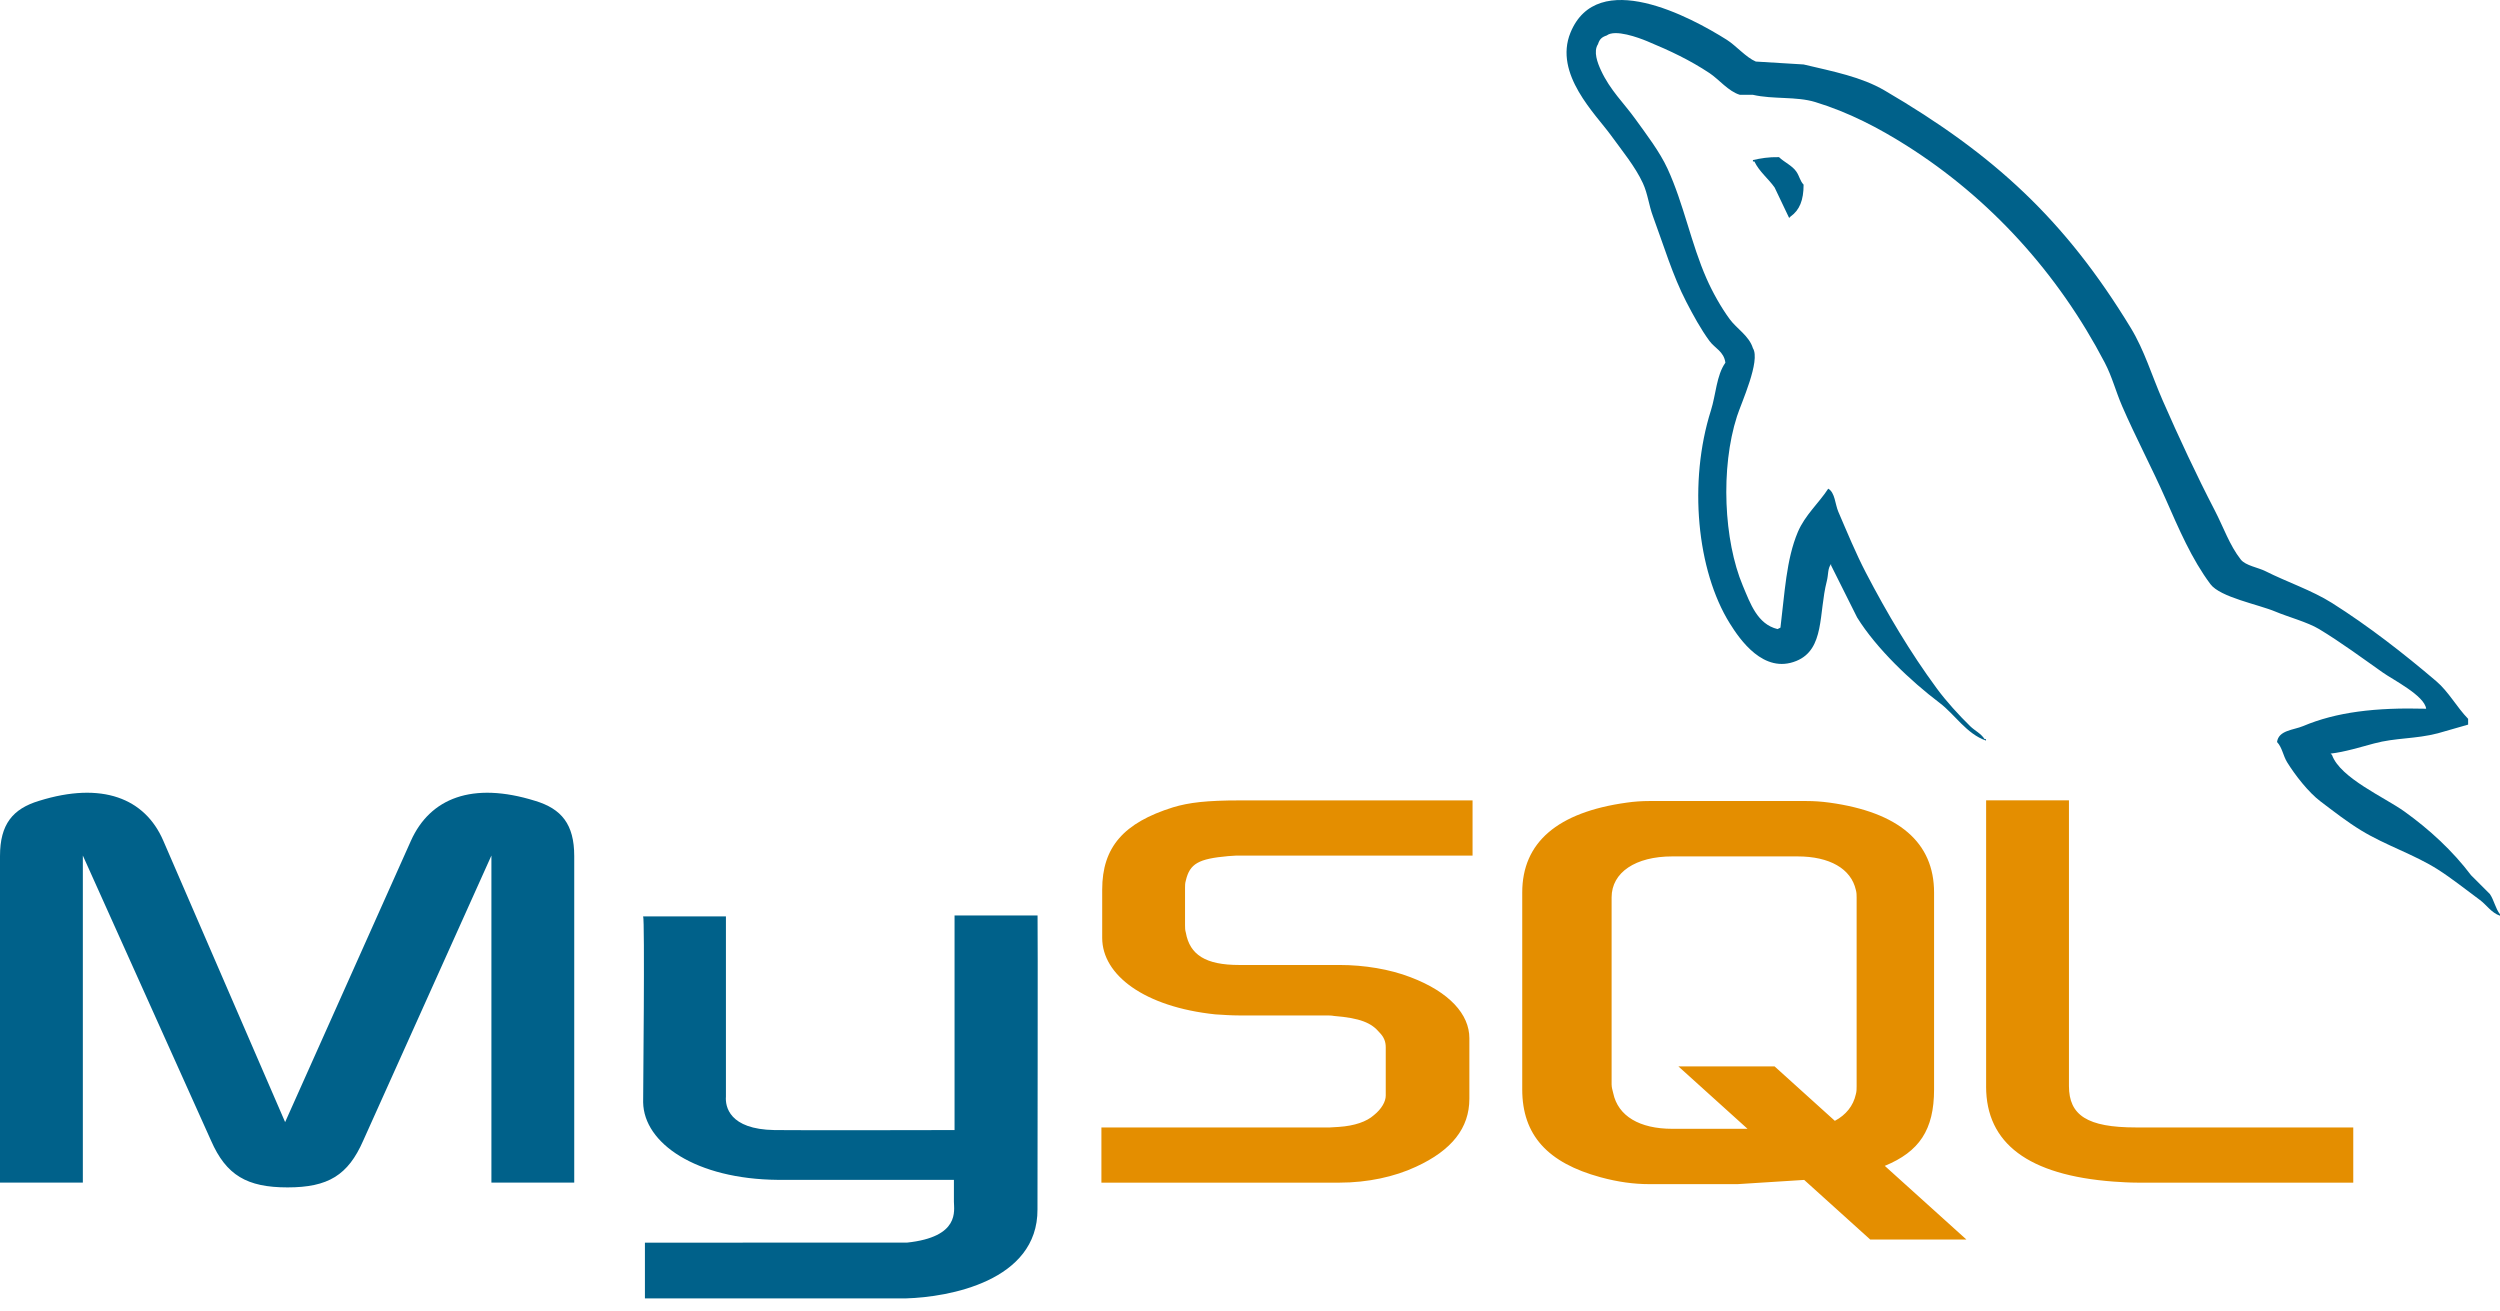
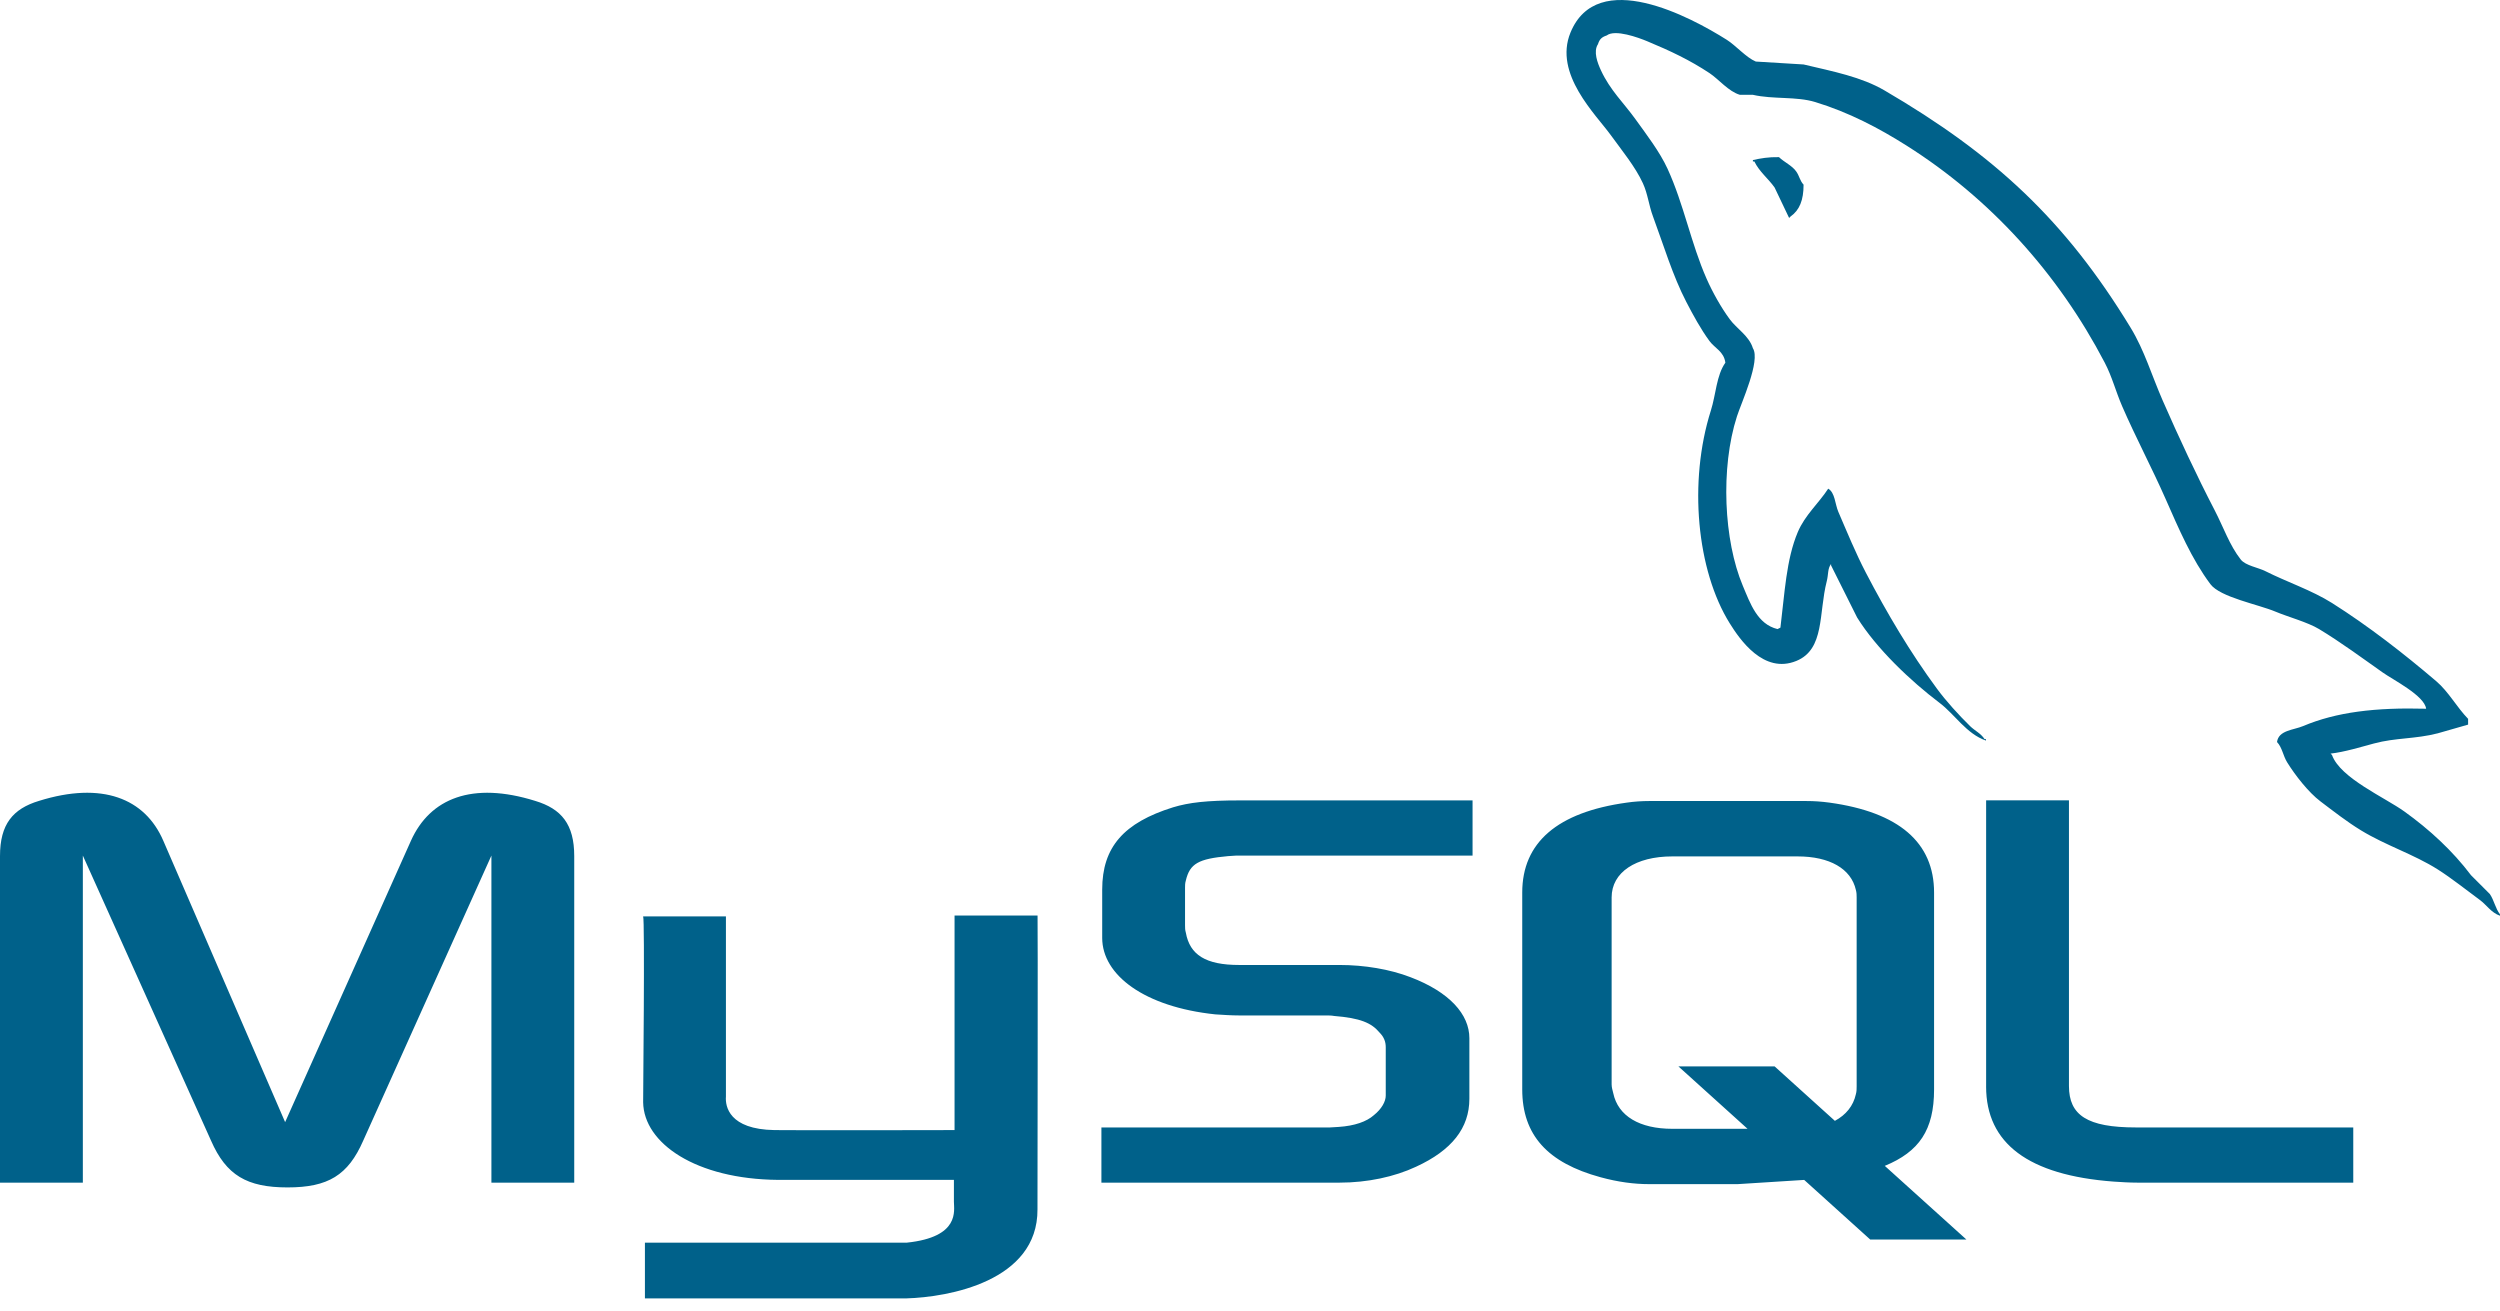
<svg xmlns="http://www.w3.org/2000/svg" xmlns:xlink="http://www.w3.org/1999/xlink" width="372" height="195" viewBox="0 0 372 195" version="1.1">
-   <g id="Canvas" transform="matrix(3 0 0 3 -14418 -2034)">
+   <g id="Canvas" transform="matrix(3 0 0 3 41973 -11997)">
    <g id="mysql">
      <g id="Vector">
-         <use xlink:href="#path0_fill" transform="translate(4806 717.32)" fill="#00618A" />
-       </g>
-       <g id="Vector">
-         <use xlink:href="#path1_fill" transform="translate(4860.63 717.698)" fill="#E48E00" />
-       </g>
-       <g id="Vector">
-         <use xlink:href="#path2_fill" transform="translate(4883.7 678)" fill="#00618A" />
+         <use xlink:href="#path0_fill" transform="translate(-13991 3999)" fill="#00618A" />
      </g>
    </g>
  </g>
  <defs>
-     <path id="path0_fill" d="M 0.001 19.338L 4.109 19.338L 4.109 3.115L 10.469 17.258C 11.219 18.97 12.246 19.575 14.261 19.575C 16.276 19.575 17.264 18.97 18.014 17.258L 24.374 3.115L 24.374 19.338L 28.482 19.338L 28.482 3.142C 28.482 1.562 27.85 0.797 26.546 0.403C 23.425 -0.571 21.331 0.272 20.383 2.379L 14.142 16.337L 8.099 2.378C 7.19 0.272 5.057 -0.571 1.936 0.402C 0.632 0.797 -3.55271e-15 1.561 -3.55271e-15 3.141L -3.55271e-15 19.338L 0.001 19.338ZM 31.899 6.132L 36.006 6.132L 36.006 15.07C 35.968 15.555 36.162 16.695 38.412 16.731C 39.56 16.749 47.274 16.731 47.346 16.731L 47.346 6.088L 51.463 6.088C 51.482 6.088 51.459 20.602 51.459 20.662C 51.481 24.242 47.018 25.019 44.96 25.079L 31.988 25.079L 31.988 22.315C 32.01 22.315 44.951 22.318 44.983 22.314C 47.628 22.035 47.315 20.721 47.314 20.279L 47.314 19.201L 38.583 19.201C 34.521 19.164 31.933 17.391 31.9 15.351C 31.898 15.164 31.989 6.222 31.899 6.132L 31.899 6.132Z" />
-     <path id="path1_fill" d="M 1.06812e-06 18.961L 11.812 18.961C 13.195 18.961 14.539 18.672 15.605 18.172C 17.382 17.356 18.251 16.25 18.251 14.8L 18.251 11.798C 18.251 10.613 17.264 9.506 15.328 8.77C 14.301 8.374 13.036 8.165 11.811 8.165L 6.833 8.165C 5.174 8.165 4.384 7.665 4.187 6.559C 4.148 6.427 4.148 6.322 4.148 6.19L 4.148 4.32C 4.148 4.215 4.148 4.109 4.187 3.978C 4.384 3.135 4.819 2.898 6.281 2.766L 6.676 2.74L 18.409 2.74L 18.409 0.002L 6.874 0.002C 5.215 0.002 4.346 0.107 3.556 0.344C 1.107 1.108 0.039 2.319 0.039 4.426L 0.039 6.822C 0.039 8.666 2.134 10.246 5.649 10.615C 6.045 10.64 6.439 10.668 6.834 10.668L 11.101 10.668C 11.259 10.668 11.417 10.668 11.536 10.693C 12.84 10.798 13.392 11.036 13.788 11.509C 14.025 11.746 14.103 11.984 14.103 12.246L 14.103 14.643C 14.103 14.932 13.906 15.301 13.511 15.617C 13.156 15.933 12.563 16.144 11.773 16.197L 11.338 16.223L 1.06812e-06 16.223L 1.06812e-06 18.961L 1.06812e-06 18.961ZM 43.881 14.195C 43.881 17.012 45.975 18.592 50.201 18.909C 50.596 18.935 50.991 18.961 51.386 18.961L 62.092 18.961L 62.092 16.223L 51.308 16.223C 48.898 16.223 47.99 15.617 47.99 14.168L 47.99 1.64795e-06L 43.882 1.64795e-06L 43.882 14.195L 43.881 14.195ZM 20.873 14.337L 20.873 4.572C 20.873 2.092 22.615 0.587 26.059 0.112C 26.415 0.059 26.812 0.033 27.167 0.033L 34.966 0.033C 35.362 0.033 35.718 0.059 36.113 0.112C 39.557 0.587 41.3 2.091 41.3 4.572L 41.3 14.337C 41.3 16.351 40.56 17.427 38.855 18.129L 42.903 21.782L 38.132 21.782L 34.858 18.826L 31.562 19.035L 27.167 19.035C 26.415 19.035 25.624 18.93 24.753 18.692C 22.14 17.98 20.873 16.607 20.873 14.337L 20.873 14.337ZM 25.307 14.1C 25.307 14.232 25.346 14.365 25.386 14.523C 25.623 15.658 26.693 16.291 28.315 16.291L 32.047 16.291L 28.619 13.196L 33.39 13.196L 36.379 15.896C 36.931 15.601 37.293 15.153 37.42 14.576C 37.459 14.444 37.459 14.312 37.459 14.18L 37.459 4.812C 37.459 4.707 37.459 4.574 37.42 4.442C 37.182 3.386 36.113 2.78 34.53 2.78L 28.314 2.78C 26.494 2.78 25.306 3.572 25.306 4.812L 25.306 14.1L 25.307 14.1Z" />
-     <path id="path2_fill" d="M 42.637 35.153C 40.112 35.084 38.183 35.319 36.533 36.014C 36.064 36.212 35.317 36.217 35.241 36.804C 35.498 37.075 35.538 37.478 35.743 37.81C 36.137 38.447 36.802 39.301 37.395 39.748C 38.042 40.237 38.71 40.761 39.406 41.185C 40.641 41.939 42.021 42.369 43.212 43.123C 43.913 43.569 44.609 44.129 45.294 44.632C 45.633 44.879 45.859 45.266 46.3 45.421L 46.3 45.35C 46.069 45.056 46.009 44.652 45.797 44.344L 44.863 43.41C 43.95 42.198 42.792 41.135 41.559 40.251C 40.577 39.546 38.379 38.593 37.969 37.45L 37.897 37.379C 38.593 37.3 39.409 37.048 40.051 36.876C 41.131 36.586 42.096 36.661 43.211 36.373L 44.719 35.941L 44.719 35.655C 44.156 35.077 43.753 34.311 43.139 33.788C 41.532 32.419 39.776 31.051 37.969 29.909C 36.967 29.277 35.728 28.866 34.665 28.33C 34.309 28.149 33.681 28.056 33.444 27.755C 32.885 27.044 32.582 26.143 32.151 25.314C 31.251 23.579 30.365 21.683 29.566 19.856C 29.022 18.611 28.666 17.383 27.987 16.266C 24.726 10.905 21.216 7.669 15.779 4.489C 14.622 3.812 13.229 3.546 11.758 3.197L 9.388 3.053C 8.907 2.852 8.405 2.262 7.952 1.976C 6.15 0.838 1.53 -1.637 0.196 1.618C -0.646 3.672 1.456 5.676 2.207 6.717C 2.734 7.447 3.41 8.265 3.787 9.086C 4.035 9.626 4.077 10.167 4.29 10.738C 4.811 12.144 5.266 13.675 5.941 14.974C 6.282 15.632 6.659 16.325 7.09 16.913C 7.354 17.273 7.808 17.433 7.879 17.99C 7.436 18.61 7.41 19.574 7.161 20.359C 6.039 23.898 6.462 28.297 8.095 30.916C 8.596 31.721 9.776 33.445 11.398 32.783C 12.817 32.205 12.501 30.414 12.907 28.833C 12.999 28.476 12.942 28.212 13.122 27.972L 13.122 28.044L 14.415 30.629C 15.372 32.17 17.069 33.779 18.508 34.866C 19.254 35.429 19.842 36.404 20.806 36.733L 20.806 36.66L 20.735 36.66C 20.547 36.369 20.256 36.249 20.016 36.014C 19.454 35.463 18.829 34.779 18.365 34.147C 17.056 32.371 15.9 30.426 14.846 28.402C 14.343 27.436 13.906 26.37 13.482 25.386C 13.318 25.007 13.32 24.433 12.98 24.238C 12.514 24.958 11.831 25.541 11.471 26.392C 10.897 27.752 10.823 29.411 10.61 31.131L 10.466 31.202C 9.465 30.961 9.114 29.931 8.742 29.048C 7.802 26.815 7.627 23.218 8.455 20.647C 8.669 19.981 9.636 17.886 9.244 17.271C 9.057 16.658 8.44 16.304 8.096 15.834C 7.669 15.255 7.242 14.493 6.947 13.823C 6.177 12.082 5.818 10.127 5.009 8.366C 4.621 7.524 3.967 6.673 3.429 5.925C 2.834 5.095 2.167 4.485 1.705 3.483C 1.541 3.127 1.318 2.556 1.561 2.19C 1.638 1.943 1.749 1.84 1.993 1.759C 2.409 1.438 3.569 1.866 4.003 2.046C 5.155 2.525 6.116 2.98 7.092 3.626C 7.56 3.937 8.033 4.537 8.6 4.703L 9.246 4.703C 10.257 4.935 11.39 4.774 12.334 5.061C 14.004 5.569 15.5 6.358 16.858 7.216C 20.997 9.83 24.38 13.55 26.696 17.988C 27.068 18.703 27.23 19.384 27.557 20.142C 28.219 21.67 29.053 23.243 29.711 24.738C 30.368 26.229 31.009 27.734 31.938 28.975C 32.426 29.627 34.312 29.977 35.169 30.339C 35.77 30.593 36.754 30.858 37.323 31.2C 38.41 31.856 39.464 32.637 40.483 33.355C 40.992 33.717 42.559 34.504 42.637 35.153L 42.637 35.153ZM 10.538 7.794C 10.012 7.784 9.639 7.852 9.245 7.938L 9.245 8.009L 9.317 8.009C 9.568 8.526 10.011 8.858 10.322 9.302L 11.041 10.81L 11.112 10.739C 11.557 10.426 11.76 9.925 11.758 9.159C 11.579 8.971 11.553 8.736 11.399 8.513C 11.195 8.213 10.797 8.045 10.538 7.794L 10.538 7.794Z" />
+     <path id="path0_fill" d="M 0.001 58.659L 4.109 58.659L 4.109 42.436L 10.469 56.579C 11.219 58.291 12.246 58.896 14.261 58.896C 16.276 58.896 17.264 58.291 18.014 56.579L 24.374 42.436L 24.374 58.659L 28.482 58.659L 28.482 42.463C 28.482 40.883 27.85 40.118 26.546 39.724C 23.425 38.75 21.331 39.593 20.383 41.7L 14.142 55.658L 8.099 41.699C 7.19 39.593 5.057 38.75 1.936 39.723C 0.632 40.118 -3.55271e-15 40.882 -3.55271e-15 42.462L -3.55271e-15 58.659L 0.001 58.659ZM 31.899 45.453L 36.006 45.453L 36.006 54.391C 35.968 54.876 36.162 56.016 38.412 56.052C 39.56 56.07 47.274 56.052 47.346 56.052L 47.346 45.409L 51.463 45.409C 51.482 45.409 51.459 59.923 51.459 59.983C 51.481 63.563 47.018 64.34 44.96 64.4L 31.988 64.4L 31.988 61.636C 32.01 61.636 44.951 61.639 44.983 61.635C 47.628 61.356 47.315 60.042 47.314 59.6L 47.314 58.522L 38.583 58.522C 34.521 58.485 31.933 56.712 31.9 54.672C 31.898 54.485 31.989 45.543 31.899 45.453L 31.899 45.453ZM 54.63 58.659L 66.442 58.659C 67.825 58.659 69.169 58.37 70.235 57.87C 72.012 57.054 72.881 55.948 72.881 54.498L 72.881 51.496C 72.881 50.311 71.894 49.204 69.958 48.468C 68.931 48.072 67.666 47.863 66.441 47.863L 61.463 47.863C 59.804 47.863 59.014 47.363 58.817 46.257C 58.778 46.125 58.778 46.02 58.778 45.888L 58.778 44.018C 58.778 43.913 58.778 43.807 58.817 43.676C 59.014 42.833 59.449 42.596 60.911 42.464L 61.306 42.438L 73.039 42.438L 73.039 39.7L 61.504 39.7C 59.845 39.7 58.976 39.805 58.186 40.042C 55.737 40.806 54.669 42.017 54.669 44.124L 54.669 46.52C 54.669 48.364 56.764 49.944 60.279 50.313C 60.675 50.338 61.069 50.366 61.464 50.366L 65.731 50.366C 65.889 50.366 66.047 50.366 66.166 50.391C 67.47 50.496 68.022 50.734 68.418 51.207C 68.655 51.444 68.733 51.682 68.733 51.944L 68.733 54.341C 68.733 54.63 68.536 54.999 68.141 55.315C 67.786 55.631 67.193 55.842 66.403 55.895L 65.968 55.921L 54.63 55.921L 54.63 58.659L 54.63 58.659ZM 98.511 53.893C 98.511 56.71 100.605 58.29 104.831 58.607C 105.226 58.633 105.621 58.659 106.016 58.659L 116.722 58.659L 116.722 55.921L 105.938 55.921C 103.528 55.921 102.62 55.315 102.62 53.866L 102.62 39.698L 98.512 39.698L 98.512 53.893L 98.511 53.893ZM 75.503 54.035L 75.503 44.27C 75.503 41.79 77.245 40.285 80.689 39.81C 81.045 39.757 81.442 39.731 81.797 39.731L 89.596 39.731C 89.992 39.731 90.348 39.757 90.743 39.81C 94.187 40.285 95.93 41.789 95.93 44.27L 95.93 54.035C 95.93 56.049 95.19 57.125 93.485 57.827L 97.533 61.48L 92.762 61.48L 89.488 58.524L 86.192 58.733L 81.797 58.733C 81.045 58.733 80.254 58.628 79.383 58.39C 76.77 57.678 75.503 56.305 75.503 54.035L 75.503 54.035ZM 79.938 53.798C 79.938 53.93 79.977 54.063 80.017 54.221C 80.254 55.356 81.324 55.989 82.946 55.989L 86.678 55.989L 83.25 52.894L 88.021 52.894L 91.01 55.594C 91.562 55.299 91.924 54.851 92.051 54.274C 92.09 54.142 92.09 54.01 92.09 53.878L 92.09 44.51C 92.09 44.405 92.09 44.272 92.051 44.14C 91.813 43.084 90.744 42.478 89.161 42.478L 82.945 42.478C 81.125 42.478 79.937 43.27 79.937 44.51L 79.937 53.798L 79.938 53.798ZM 120.336 35.153C 117.811 35.084 115.882 35.319 114.232 36.014C 113.763 36.212 113.016 36.217 112.94 36.804C 113.197 37.075 113.237 37.478 113.442 37.81C 113.836 38.447 114.501 39.301 115.094 39.748C 115.741 40.237 116.409 40.761 117.105 41.185C 118.34 41.939 119.72 42.369 120.911 43.123C 121.612 43.569 122.308 44.129 122.993 44.632C 123.332 44.879 123.558 45.266 123.999 45.421L 123.999 45.35C 123.768 45.056 123.708 44.652 123.496 44.344L 122.562 43.41C 121.649 42.198 120.491 41.135 119.258 40.251C 118.276 39.546 116.078 38.593 115.668 37.45L 115.596 37.379C 116.292 37.3 117.108 37.048 117.75 36.876C 118.83 36.586 119.795 36.661 120.91 36.373L 122.418 35.941L 122.418 35.655C 121.855 35.077 121.452 34.311 120.838 33.788C 119.231 32.419 117.475 31.051 115.668 29.909C 114.666 29.277 113.427 28.866 112.364 28.33C 112.008 28.149 111.38 28.056 111.143 27.755C 110.584 27.044 110.281 26.143 109.85 25.314C 108.95 23.579 108.064 21.683 107.265 19.856C 106.721 18.611 106.365 17.383 105.686 16.266C 102.425 10.905 98.915 7.669 93.478 4.489C 92.321 3.812 90.928 3.546 89.457 3.197L 87.087 3.053C 86.606 2.852 86.104 2.262 85.651 1.976C 83.849 0.838 79.229 -1.637 77.895 1.618C 77.053 3.672 79.155 5.676 79.906 6.717C 80.433 7.447 81.109 8.265 81.486 9.086C 81.734 9.626 81.776 10.167 81.989 10.738C 82.51 12.144 82.965 13.675 83.64 14.974C 83.981 15.632 84.358 16.325 84.789 16.913C 85.053 17.273 85.507 17.433 85.578 17.99C 85.135 18.61 85.109 19.574 84.86 20.359C 83.738 23.898 84.161 28.297 85.794 30.916C 86.295 31.721 87.475 33.445 89.097 32.783C 90.516 32.205 90.2 30.414 90.606 28.833C 90.698 28.476 90.641 28.212 90.821 27.972L 90.821 28.044L 92.114 30.629C 93.071 32.17 94.768 33.779 96.207 34.866C 96.953 35.429 97.541 36.404 98.505 36.733L 98.505 36.66L 98.434 36.66C 98.246 36.369 97.955 36.249 97.715 36.014C 97.153 35.463 96.528 34.779 96.064 34.147C 94.755 32.371 93.599 30.426 92.545 28.402C 92.042 27.436 91.605 26.37 91.181 25.386C 91.017 25.007 91.019 24.433 90.679 24.238C 90.213 24.958 89.53 25.541 89.17 26.392C 88.596 27.752 88.522 29.411 88.309 31.131L 88.165 31.202C 87.164 30.961 86.813 29.931 86.441 29.048C 85.501 26.815 85.326 23.218 86.154 20.647C 86.368 19.981 87.335 17.886 86.943 17.271C 86.756 16.658 86.139 16.304 85.795 15.834C 85.368 15.255 84.941 14.493 84.646 13.823C 83.876 12.082 83.517 10.127 82.708 8.366C 82.32 7.524 81.666 6.673 81.128 5.925C 80.533 5.095 79.866 4.485 79.404 3.483C 79.24 3.127 79.017 2.556 79.26 2.19C 79.337 1.943 79.448 1.84 79.692 1.759C 80.108 1.438 81.268 1.866 81.702 2.046C 82.854 2.525 83.815 2.98 84.791 3.626C 85.259 3.937 85.732 4.537 86.299 4.703L 86.945 4.703C 87.956 4.935 89.089 4.774 90.033 5.061C 91.703 5.569 93.199 6.358 94.557 7.216C 98.696 9.83 102.079 13.55 104.395 17.988C 104.767 18.703 104.929 19.384 105.256 20.142C 105.918 21.67 106.752 23.243 107.41 24.738C 108.067 26.229 108.708 27.734 109.637 28.975C 110.125 29.627 112.011 29.977 112.868 30.339C 113.469 30.593 114.453 30.858 115.022 31.2C 116.109 31.856 117.163 32.637 118.182 33.355C 118.691 33.717 120.258 34.504 120.336 35.153L 120.336 35.153ZM 88.237 7.794C 87.711 7.784 87.338 7.852 86.944 7.938L 86.944 8.009L 87.016 8.009C 87.267 8.526 87.71 8.858 88.021 9.302L 88.74 10.81L 88.811 10.739C 89.256 10.426 89.459 9.925 89.457 9.159C 89.278 8.971 89.252 8.736 89.098 8.513C 88.894 8.213 88.496 8.045 88.237 7.794L 88.237 7.794Z" />
  </defs>
</svg>
